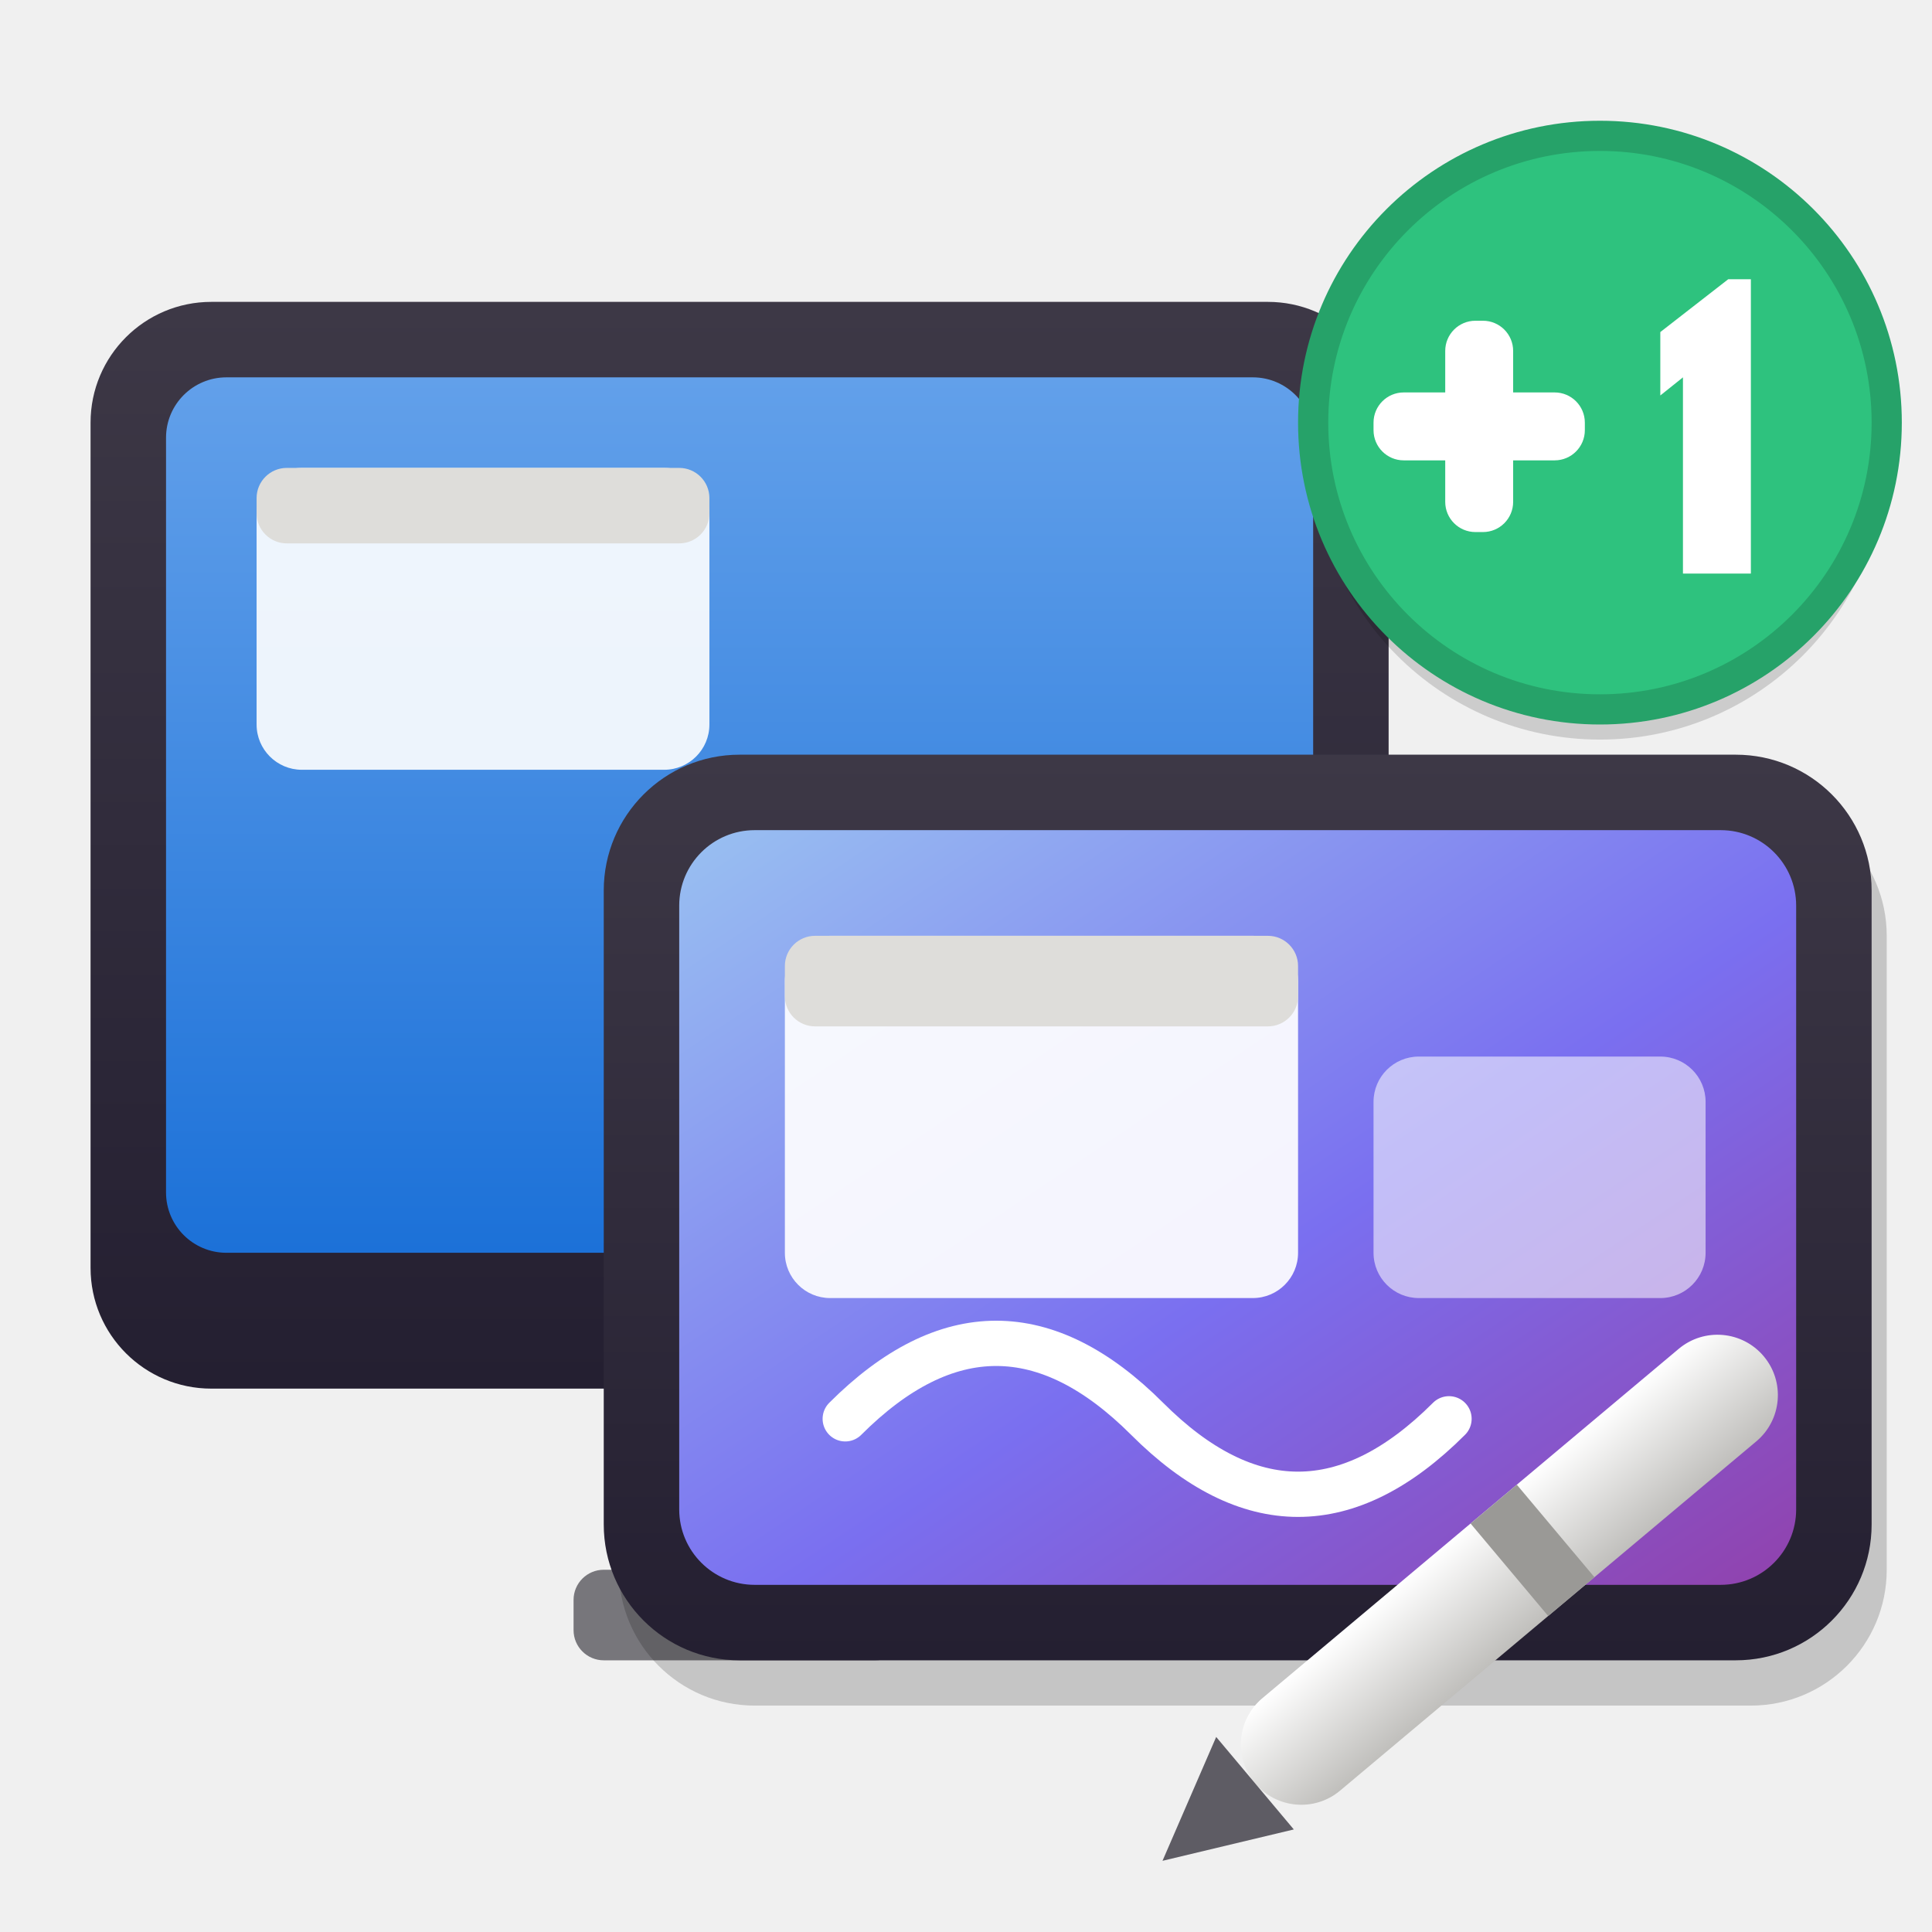
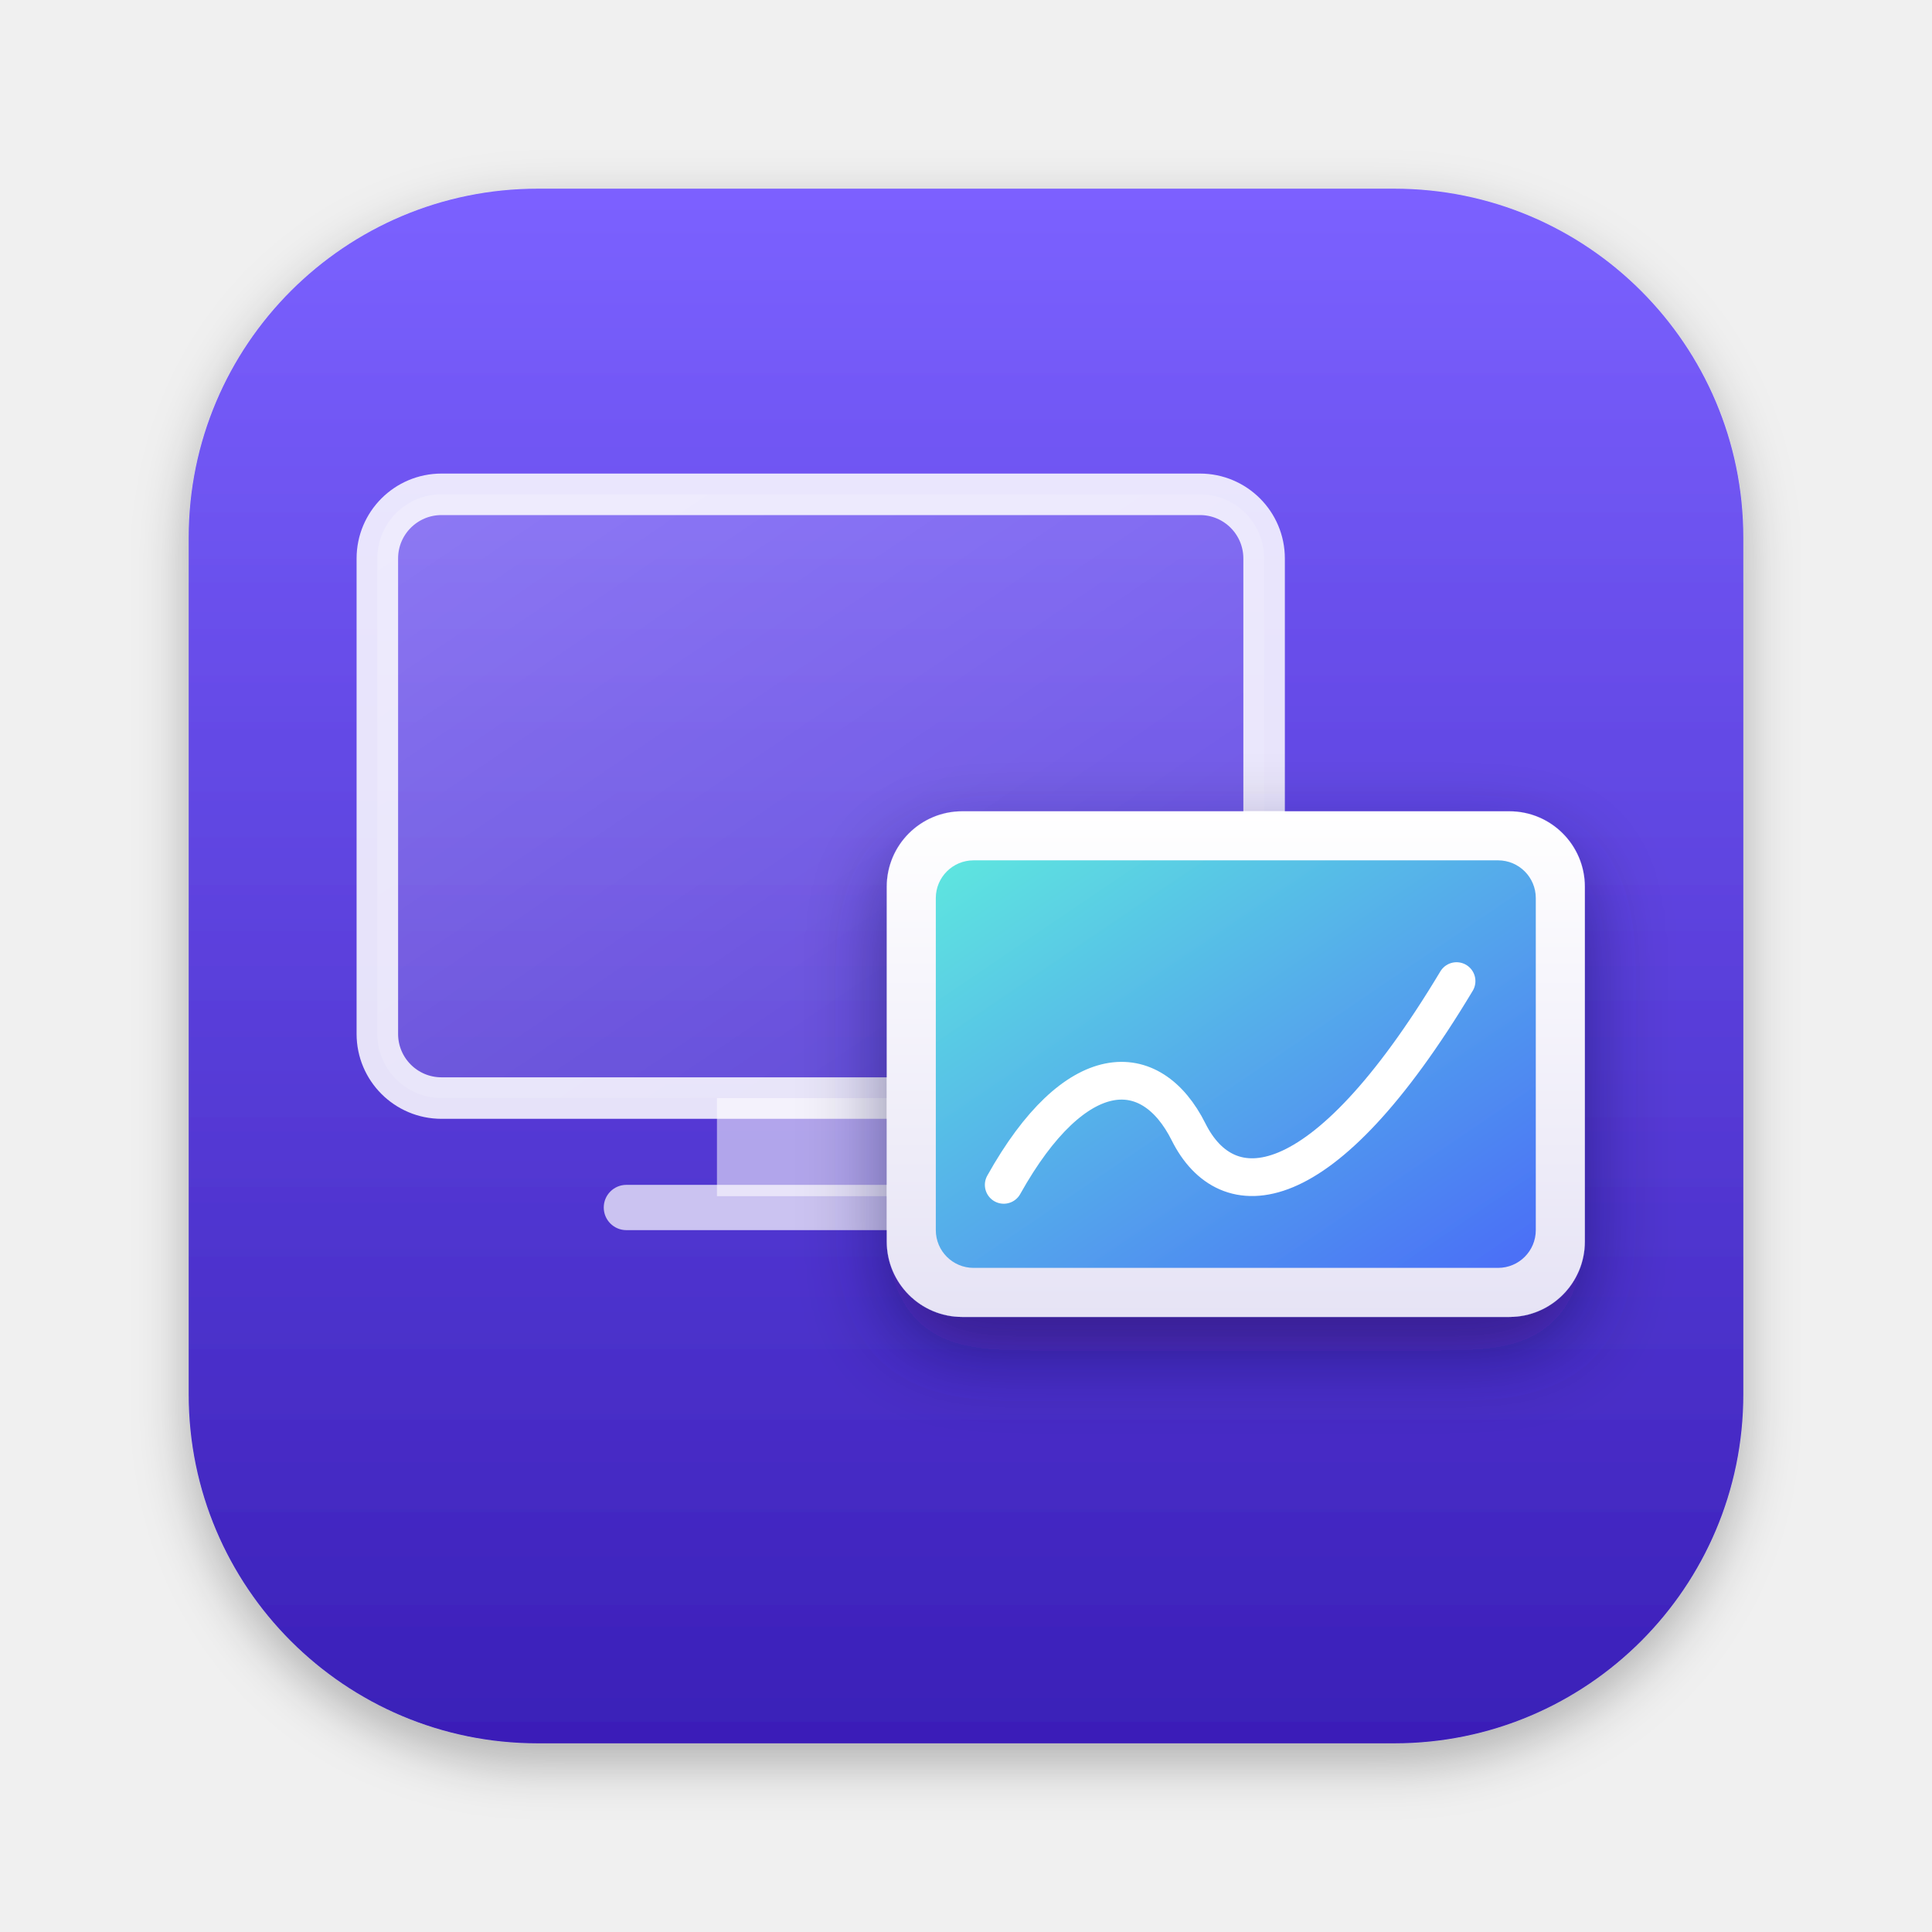
- <svg xmlns="http://www.w3.org/2000/svg" width="128" height="128" viewBox="0 0 128 128">
+ <svg xmlns="http://www.w3.org/2000/svg" width="1024" height="1024" viewBox="0 0 1024 1024">
  <defs>
-     <linearGradient id="monitorScreen" x1="0" y1="0" x2="0" y2="1">
-       <stop offset="0" stop-color="#62a0ea" />
-       <stop offset="1" stop-color="#1c71d8" />
+     <linearGradient id="bg" x1="0" y1="0" x2="0" y2="1">
+       <stop offset="0" stop-color="#7B61FF" />
+       <stop offset="1" stop-color="#3A1FB8" />
    </linearGradient>
-     <linearGradient id="tabletScreen" x1="0" y1="0" x2="1" y2="1">
-       <stop offset="0" stop-color="#99c1f1" />
-       <stop offset="0.55" stop-color="#7a6ff0" />
-       <stop offset="1" stop-color="#9141ac" />
+     <linearGradient id="glass" x1="0" y1="0" x2="1" y2="1">
+       <stop offset="0" stop-color="#FFFFFF" stop-opacity="0.22" />
+       <stop offset="1" stop-color="#FFFFFF" stop-opacity="0.06" />
    </linearGradient>
-     <linearGradient id="bezel" x1="0" y1="0" x2="0" y2="1">
-       <stop offset="0" stop-color="#3d3846" />
-       <stop offset="1" stop-color="#241f31" />
+     <linearGradient id="screen" x1="0" y1="0" x2="1" y2="1">
+       <stop offset="0" stop-color="#5EE7DF" />
+       <stop offset="1" stop-color="#4A6CF7" />
    </linearGradient>
-     <linearGradient id="pen" x1="0" y1="0" x2="0" y2="1">
-       <stop offset="0" stop-color="#ffffff" />
-       <stop offset="1" stop-color="#c0bfbc" />
+     <linearGradient id="body" x1="0" y1="0" x2="0" y2="1">
+       <stop offset="0" stop-color="#FFFFFF" />
+       <stop offset="1" stop-color="#E6E3F5" />
    </linearGradient>
+     <filter id="shadow" x="-20%" y="-20%" width="140%" height="150%">
+       <feDropShadow dx="0" dy="18" stdDeviation="22" flood-color="#14063F" flood-opacity="0.45" />
+     </filter>
+     <filter id="iconshadow" x="-10%" y="-10%" width="120%" height="125%">
+       <feDropShadow dx="0" dy="10" stdDeviation="14" flood-color="#000" flood-opacity="0.28" />
+     </filter>
  </defs>
-   <rect x="38" y="104" width="22" height="6" rx="2" fill="#77767b" />
-   <rect x="44" y="90" width="10" height="16" fill="#9a9996" />
-   <rect x="6" y="20" width="86" height="72" rx="8" fill="url(#bezel)" />
-   <rect x="11" y="25" width="76" height="58" rx="4" fill="url(#monitorScreen)" />
-   <rect x="17" y="31" width="30" height="20" rx="3" fill="#ffffff" opacity="0.9" />
-   <rect x="17" y="31" width="30" height="5" rx="2" fill="#deddda" />
-   <rect x="40" y="50" width="84" height="60" rx="9" fill="#000000" opacity="0.18" transform="translate(1 3)" />
-   <rect x="40" y="50" width="84" height="60" rx="9" fill="url(#bezel)" />
-   <rect x="45" y="55" width="74" height="50" rx="5" fill="url(#tabletScreen)" />
-   <rect x="52" y="62" width="34" height="24" rx="3" fill="#ffffff" opacity="0.92" />
-   <rect x="52" y="62" width="34" height="6" rx="2" fill="#deddda" />
-   <rect x="91" y="70" width="22" height="16" rx="3" fill="#ffffff" opacity="0.55" />
-   <path d="M56 94 q10 -10 20 0 t20 0" stroke="#ffffff" stroke-width="3" fill="none" stroke-linecap="round" />
-   <g transform="rotate(-40 100 104)">
-     <rect x="78" y="100" width="44" height="8" rx="4" fill="url(#pen)" />
-     <rect x="100" y="100" width="4" height="8" fill="#9a9996" />
-     <path d="M78 100 l-8 4 l8 4 z" fill="#5e5c64" />
+   <g filter="url(#iconshadow)">
+     <rect x="100" y="100" width="824" height="824" rx="185" fill="url(#bg)" />
  </g>
-   <circle cx="106" cy="28" r="19" fill="#000000" opacity="0.15" transform="translate(0 2)" />
-   <circle cx="106" cy="28" r="19" fill="#2ec27e" />
-   <circle cx="106" cy="28" r="19" fill="none" stroke="#26a269" stroke-width="2" />
-   <rect x="91" y="26" width="14" height="4.5" rx="2" fill="#ffffff" />
-   <rect x="95.75" y="21.25" width="4.5" height="14" rx="2" fill="#ffffff" />
-   <path d="M110 22 l4.5 -3.5 h1.5 v19.5 h-4.5 v-13 l-1.5 1.2 z" fill="#ffffff" />
+   <rect x="200" y="262" width="470" height="320" rx="34" fill="url(#glass)" stroke="#FFFFFF" stroke-opacity="0.85" stroke-width="22" />
+   <rect x="380" y="582" width="110" height="52" fill="#FFFFFF" fill-opacity="0.55" />
+   <rect x="320" y="628" width="230" height="24" rx="12" fill="#FFFFFF" fill-opacity="0.7" />
+   <g filter="url(#shadow)">
+     <rect x="470" y="430" width="370" height="268" rx="40" fill="url(#body)" />
+     <rect x="496" y="456" width="318" height="216" rx="20" fill="url(#screen)" />
+     <path d="M532 628 C 570 560, 610 560, 630 600 S 700 640, 772 520" fill="none" stroke="#FFFFFF" stroke-width="20" stroke-linecap="round" />
+   </g>
</svg>
